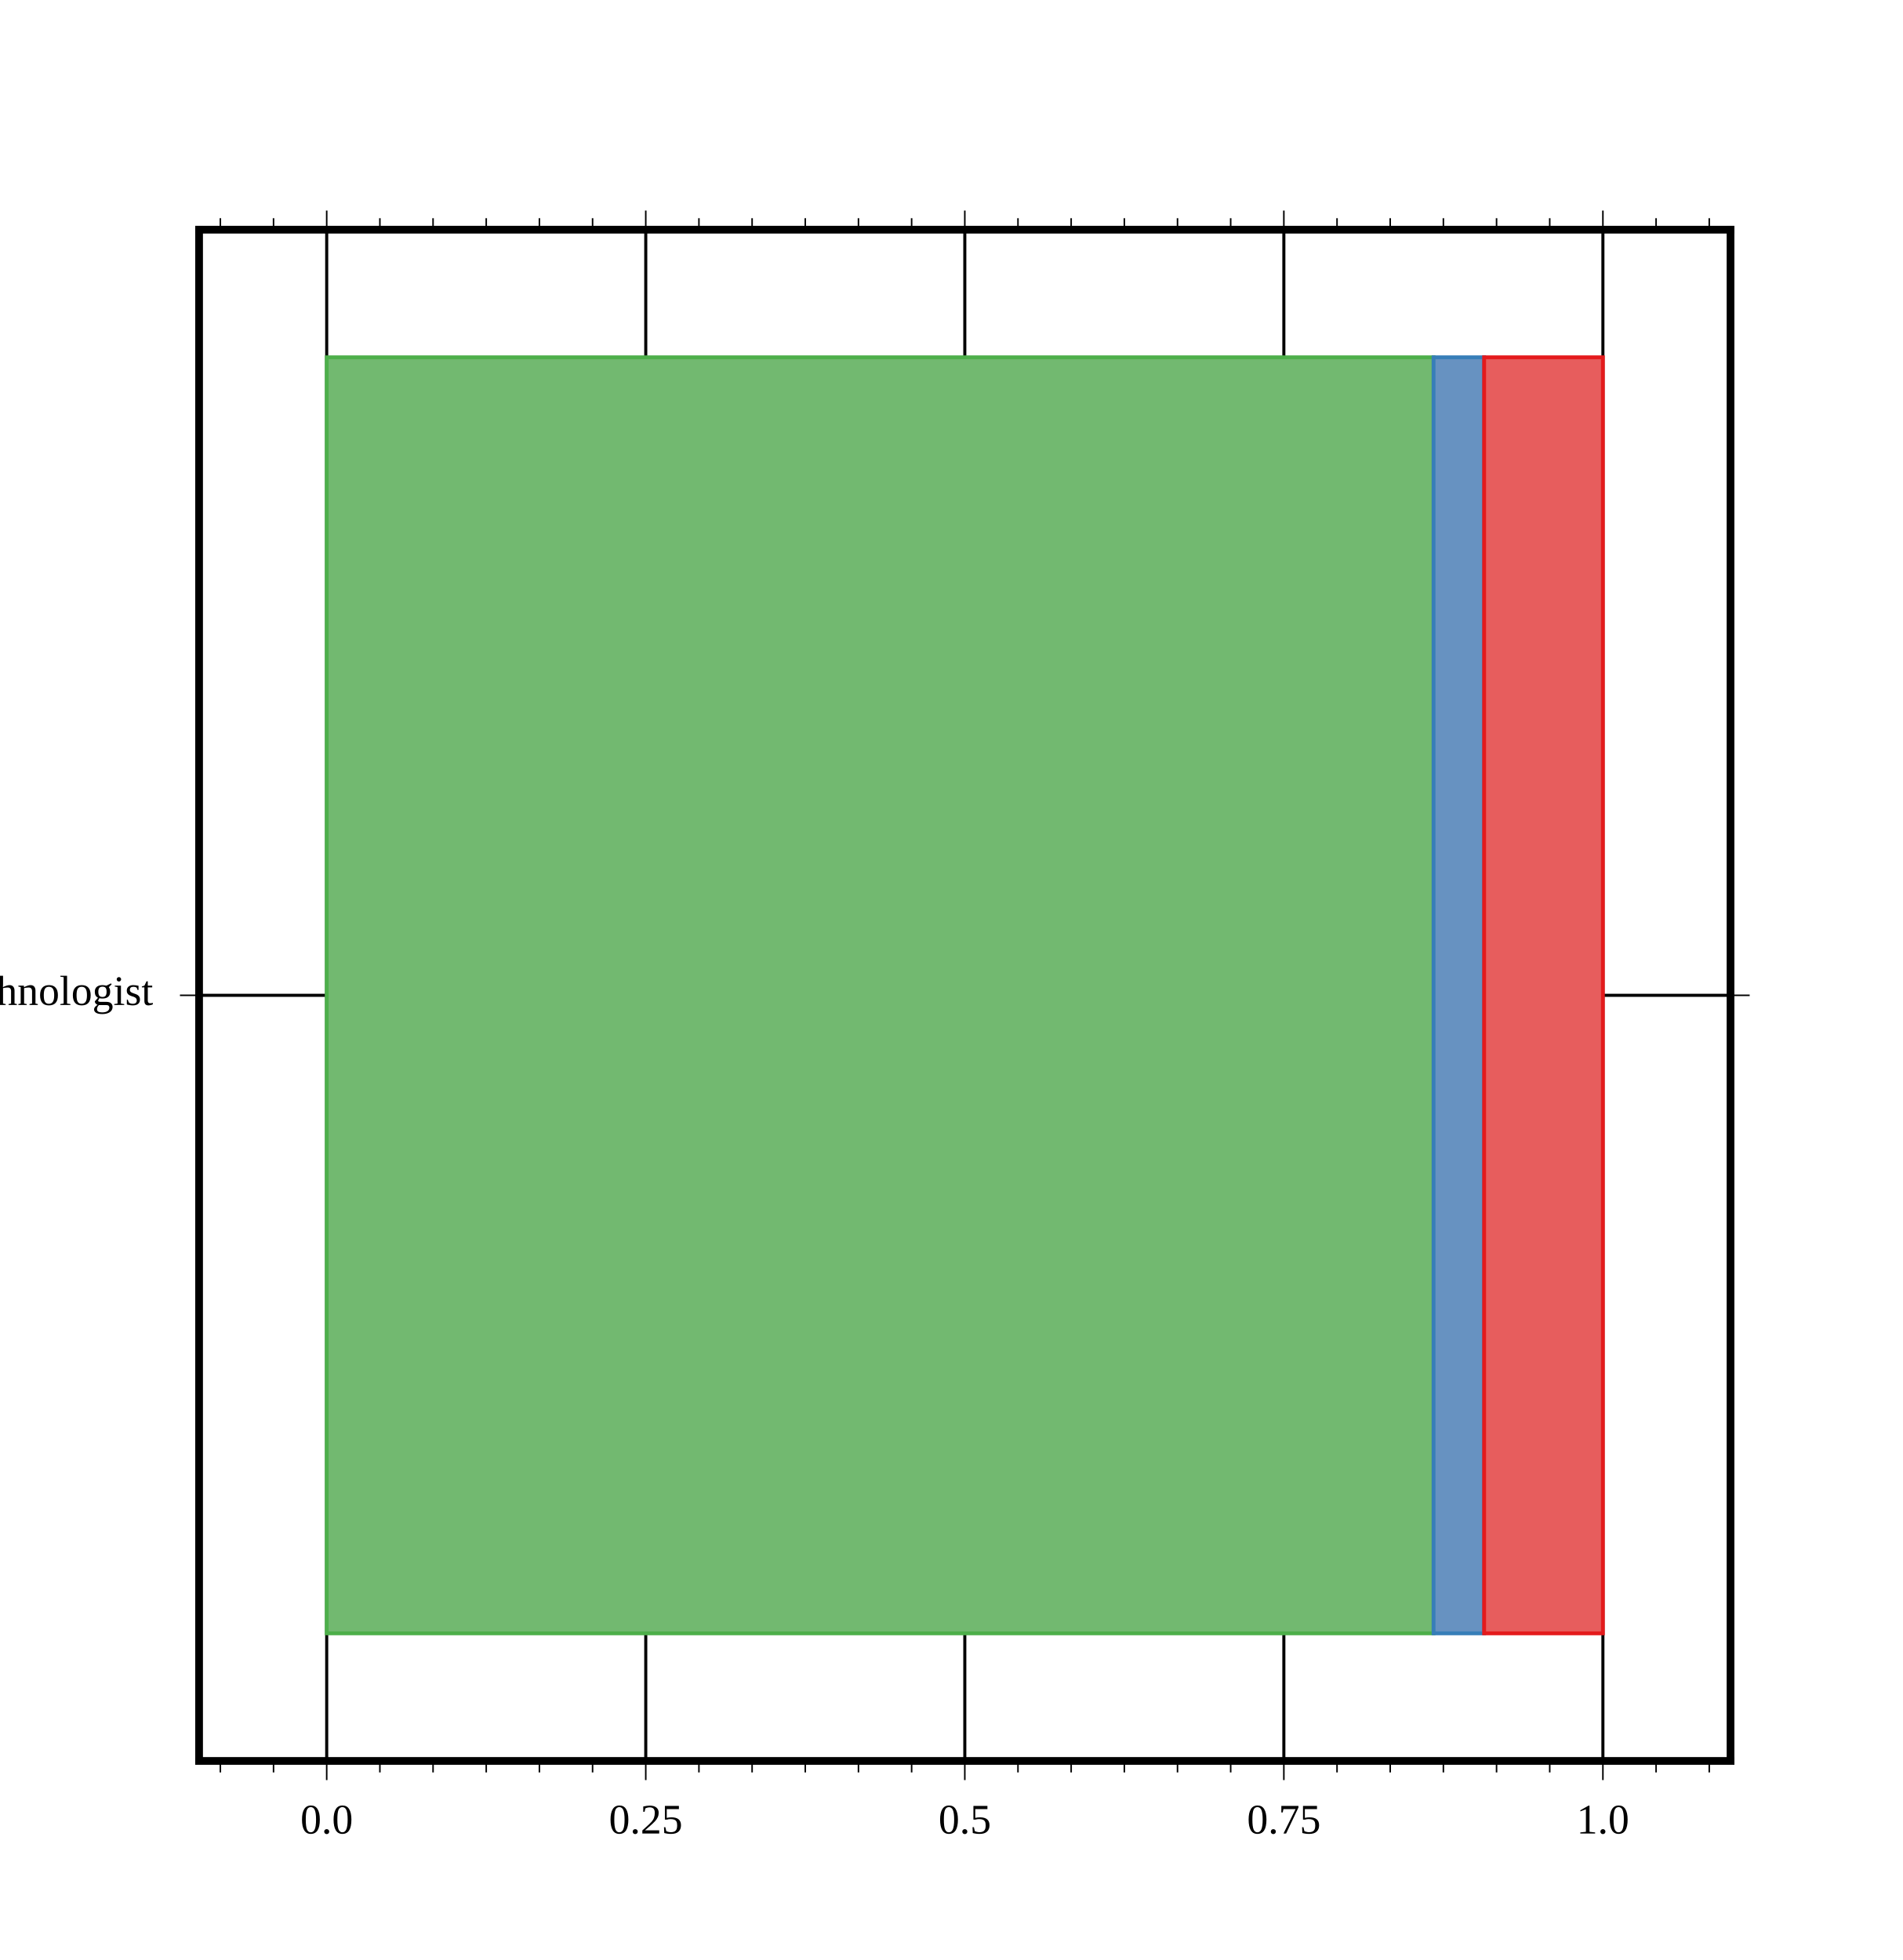
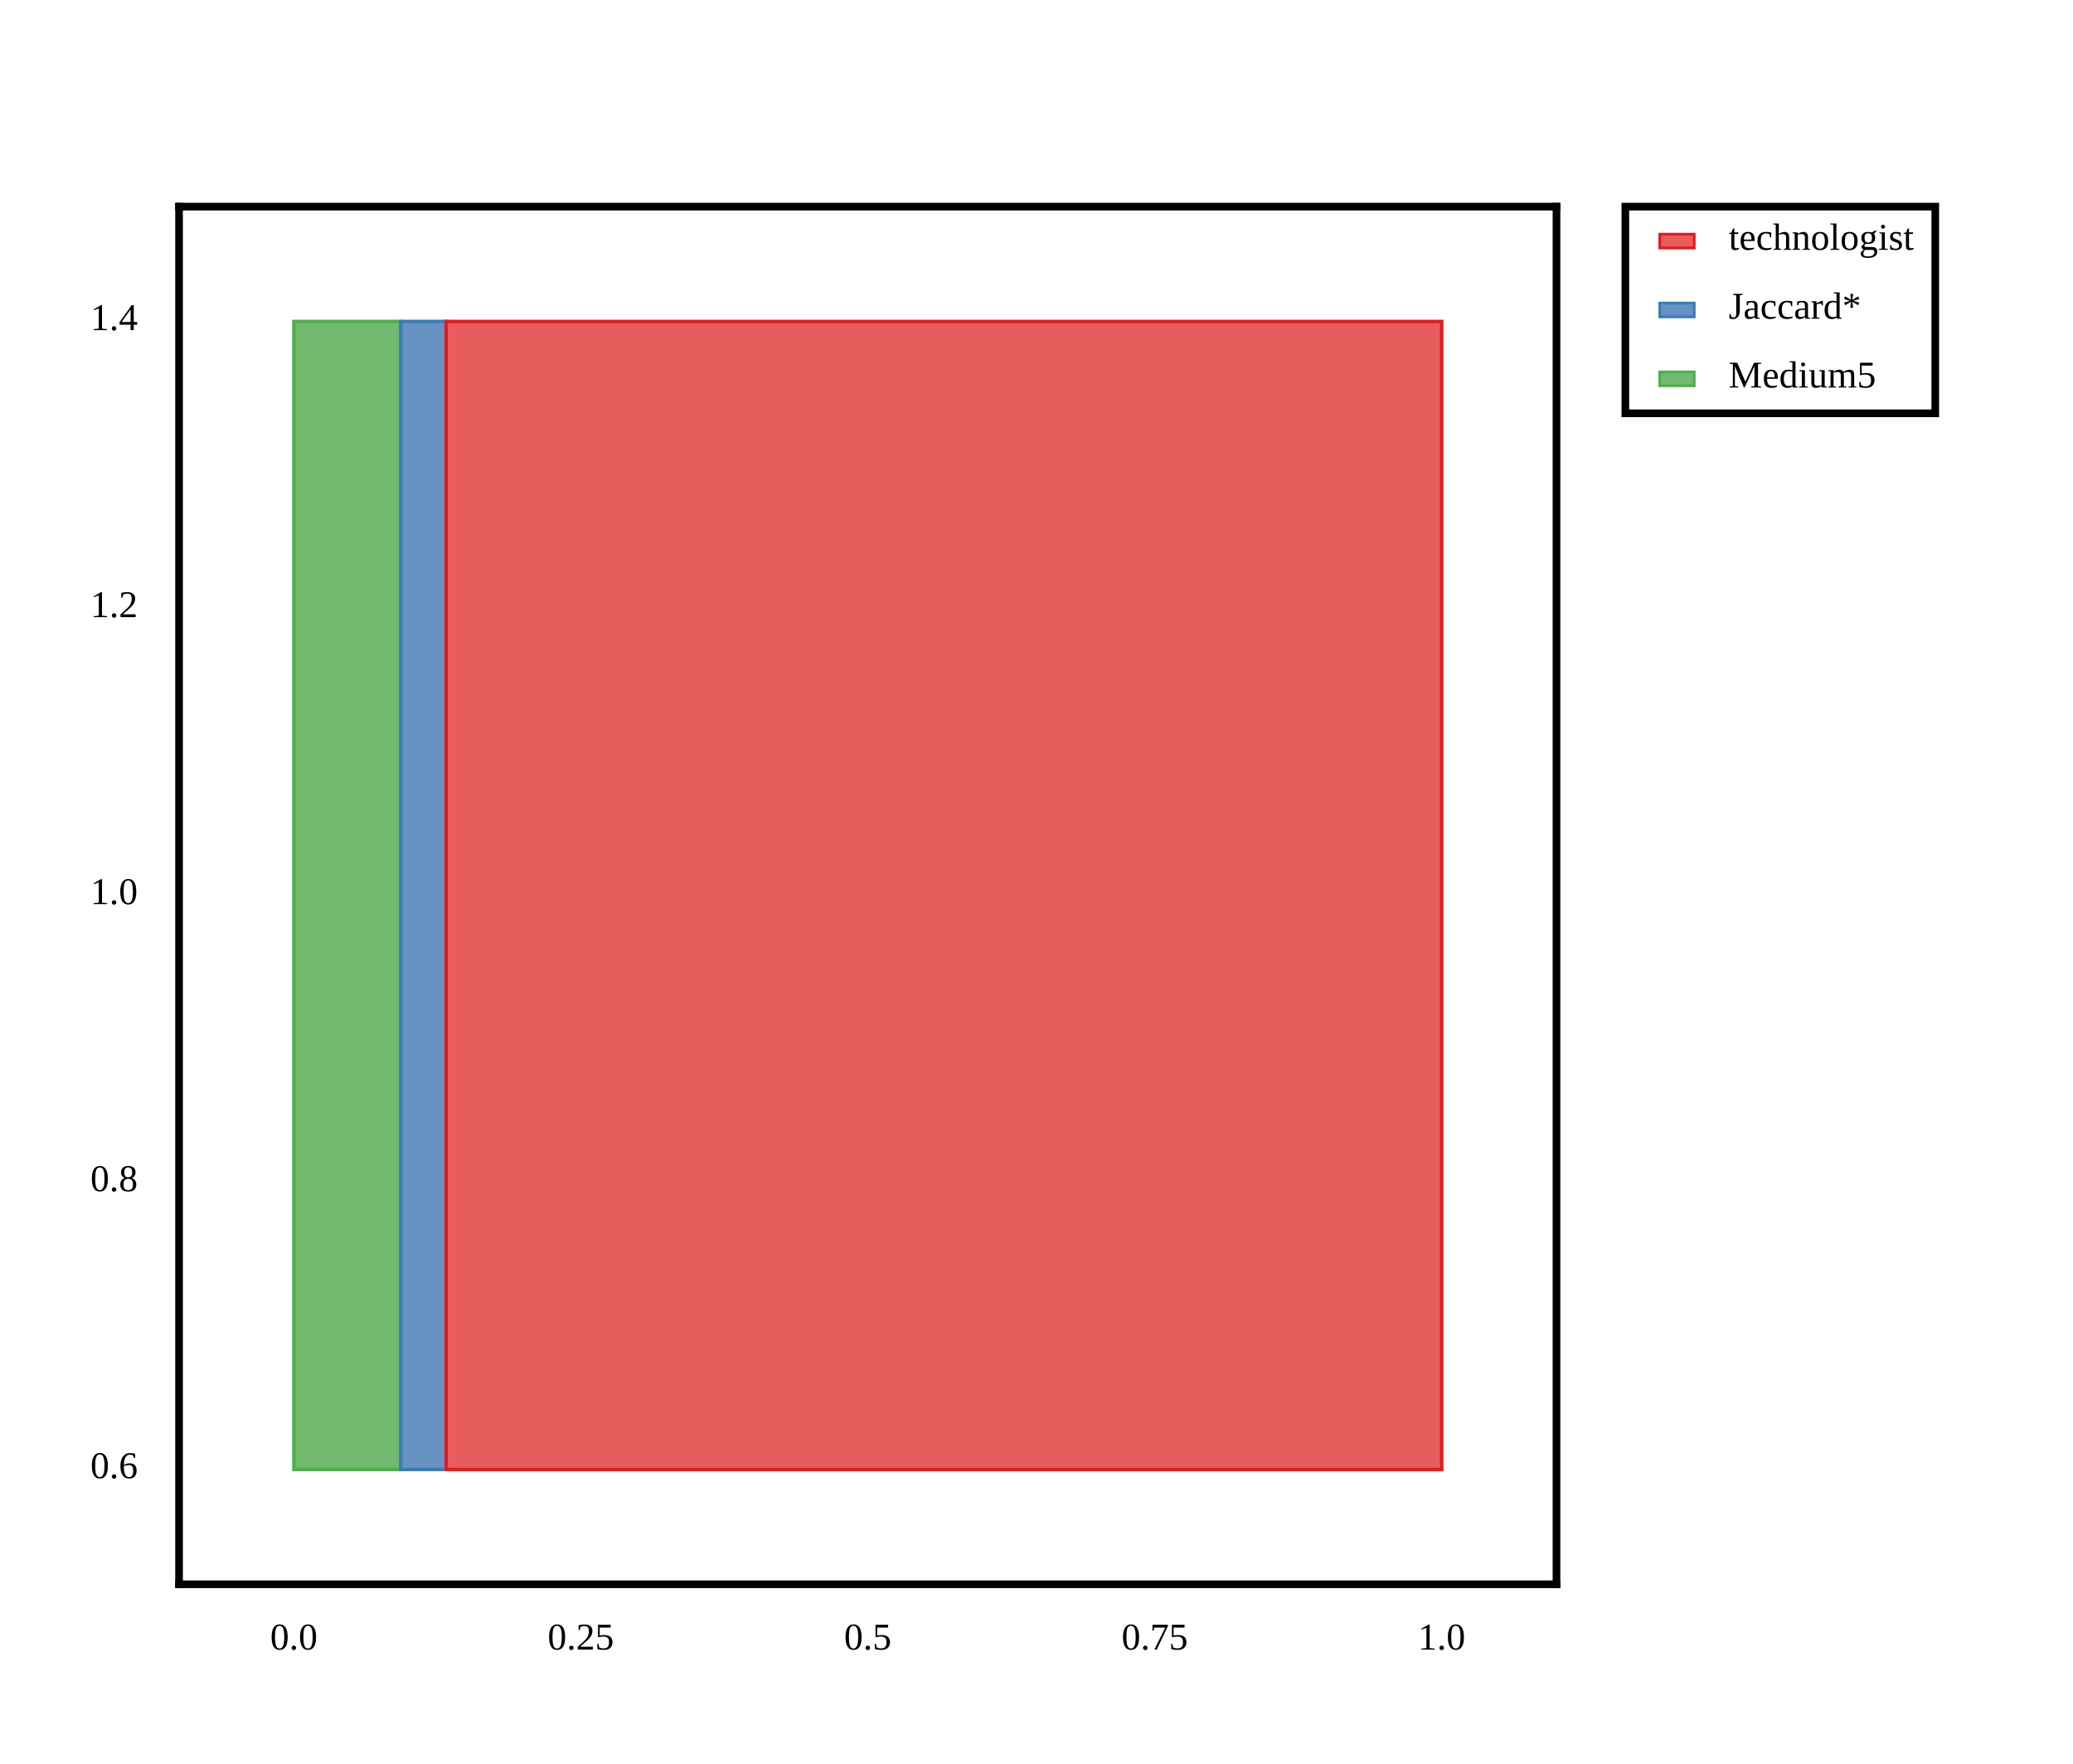
- <svg xmlns="http://www.w3.org/2000/svg" height="512" stroke-opacity="1" viewBox="0.0 0.0 497.0 512.0" font-size="1" width="497" stroke="rgb(0,0,0)" version="1.1">
+ <svg xmlns="http://www.w3.org/2000/svg" height="512" stroke-opacity="1" viewBox="0.0 0.0 602 512.0" font-size="1" width="602" stroke="rgb(0,0,0)" version="1.1">
  <defs />
-   <g stroke-linejoin="miter" stroke-opacity="1.0" fill-opacity="0.0" stroke="rgb(0,0,0)" stroke-width="0.8" fill="rgb(0,0,0)" stroke-linecap="butt" stroke-miterlimit="10.0">
-     <path d="M 52,260 h 400 " />
-   </g>
-   <g stroke-linejoin="miter" stroke-opacity="1.0" fill-opacity="0.0" stroke="rgb(0,0,0)" stroke-width="2.018" fill="rgb(0,0,0)" stroke-linecap="square" stroke-miterlimit="10.0">
+   <g stroke-linejoin="miter" stroke-opacity="1.0" fill-opacity="0.0" stroke="rgb(0,0,0)" stroke-width="2.221" fill="rgb(0,0,0)" stroke-linecap="square" stroke-miterlimit="10.0">
    <path d="M 52,460 v -400 M 452,460 v -400 " />
  </g>
-   <g stroke-linejoin="miter" stroke-opacity="1.0" fill-opacity="0.0" stroke="rgb(0,0,0)" stroke-width="0.4" fill="rgb(0,0,0)" stroke-linecap="butt" stroke-miterlimit="10.0">
-     <path d="M 452,260 h 5 " />
+   <g stroke-linejoin="miter" stroke-opacity="1.0" fill-opacity="1.0" font-size="11.0px" stroke="rgb(0,0,0)" stroke-width="2.221" fill="rgb(0,0,0)" stroke-linecap="butt" stroke-miterlimit="10.0">
+     <text dominant-baseline="middle" transform="matrix(1,0,0,1,40,93.3333)" stroke="none" text-anchor="end">1.4</text>
  </g>
-   <g stroke-linejoin="miter" stroke-opacity="1.0" fill-opacity="0.0" stroke="rgb(0,0,0)" stroke-width="0.4" fill="rgb(0,0,0)" stroke-linecap="butt" stroke-miterlimit="10.0">
-     <path d="M 47,260 h 5 " />
+   <g stroke-linejoin="miter" stroke-opacity="1.0" fill-opacity="1.0" font-size="11.0px" stroke="rgb(0,0,0)" stroke-width="2.221" fill="rgb(0,0,0)" stroke-linecap="butt" stroke-miterlimit="10.0">
+     <text dominant-baseline="middle" transform="matrix(1,0,0,1,40,176.6667)" stroke="none" text-anchor="end">1.2</text>
  </g>
-   <g stroke-linejoin="miter" stroke-opacity="1.0" fill-opacity="1.0" font-size="11.0px" stroke="rgb(0,0,0)" stroke-width="2.018" fill="rgb(0,0,0)" stroke-linecap="butt" stroke-miterlimit="10.0">
-     <text dominant-baseline="middle" transform="matrix(1,0,0,1,40,260)" stroke="none" text-anchor="end">Medium5 technologist</text>
+   <g stroke-linejoin="miter" stroke-opacity="1.0" fill-opacity="1.0" font-size="11.0px" stroke="rgb(0,0,0)" stroke-width="2.221" fill="rgb(0,0,0)" stroke-linecap="butt" stroke-miterlimit="10.0">
+     <text dominant-baseline="middle" transform="matrix(1,0,0,1,40,260)" stroke="none" text-anchor="end">1.0</text>
  </g>
-   <g stroke-linejoin="miter" stroke-opacity="1.0" fill-opacity="0.0" stroke="rgb(0,0,0)" stroke-width="0.8" fill="rgb(0,0,0)" stroke-linecap="butt" stroke-miterlimit="10.0">
-     <path d="M 85.333,460 v -400 M 168.667,460 v -400 M 252,460 v -400 M 335.333,460 v -400 M 418.667,460 v -400 " />
+   <g stroke-linejoin="miter" stroke-opacity="1.0" fill-opacity="1.0" font-size="11.0px" stroke="rgb(0,0,0)" stroke-width="2.221" fill="rgb(0,0,0)" stroke-linecap="butt" stroke-miterlimit="10.0">
+     <text dominant-baseline="middle" transform="matrix(1,0,0,1,40,343.3333)" stroke="none" text-anchor="end">0.8</text>
  </g>
-   <g stroke-linejoin="miter" stroke-opacity="1.0" fill-opacity="0.0" stroke="rgb(0,0,0)" stroke-width="2.018" fill="rgb(0,0,0)" stroke-linecap="square" stroke-miterlimit="10.0">
+   <g stroke-linejoin="miter" stroke-opacity="1.0" fill-opacity="1.0" font-size="11.0px" stroke="rgb(0,0,0)" stroke-width="2.221" fill="rgb(0,0,0)" stroke-linecap="butt" stroke-miterlimit="10.0">
+     <text dominant-baseline="middle" transform="matrix(1,0,0,1,40,426.6667)" stroke="none" text-anchor="end">0.6</text>
+   </g>
+   <g stroke-linejoin="miter" stroke-opacity="1.0" fill-opacity="0.0" stroke="rgb(0,0,0)" stroke-width="2.221" fill="rgb(0,0,0)" stroke-linecap="square" stroke-miterlimit="10.0">
    <path d="M 52,460 h 400 M 52,60 h 400 " />
  </g>
-   <g stroke-linejoin="miter" stroke-opacity="1.0" fill-opacity="0.0" stroke="rgb(0,0,0)" stroke-width="0.4" fill="rgb(0,0,0)" stroke-linecap="butt" stroke-miterlimit="10.0">
-     <path d="M 57.556,60 v -3 M 71.444,60 v -3 M 99.222,60 v -3 M 113.111,60 v -3 M 127,60 v -3 M 140.889,60 v -3 M 154.778,60 v -3 M 182.556,60 v -3 M 196.444,60 v -3 M 210.333,60 v -3 M 224.222,60 v -3 M 238.111,60 v -3 M 265.889,60 v -3 M 279.778,60 v -3 M 293.667,60 v -3 M 307.556,60 v -3 M 321.444,60 v -3 M 349.222,60 v -3 M 363.111,60 v -3 M 377,60 v -3 M 390.889,60 v -3 M 404.778,60 v -3 M 432.556,60 v -3 M 446.444,60 v -3 " />
-   </g>
-   <g stroke-linejoin="miter" stroke-opacity="1.0" fill-opacity="0.0" stroke="rgb(0,0,0)" stroke-width="0.4" fill="rgb(0,0,0)" stroke-linecap="butt" stroke-miterlimit="10.0">
-     <path d="M 85.333,60 v -5 M 168.667,60 v -5 M 252,60 v -5 M 335.333,60 v -5 M 418.667,60 v -5 " />
-   </g>
-   <g stroke-linejoin="miter" stroke-opacity="1.0" fill-opacity="0.0" stroke="rgb(0,0,0)" stroke-width="0.4" fill="rgb(0,0,0)" stroke-linecap="butt" stroke-miterlimit="10.0">
-     <path d="M 57.556,463 v -3 M 71.444,463 v -3 M 99.222,463 v -3 M 113.111,463 v -3 M 127,463 v -3 M 140.889,463 v -3 M 154.778,463 v -3 M 182.556,463 v -3 M 196.444,463 v -3 M 210.333,463 v -3 M 224.222,463 v -3 M 238.111,463 v -3 M 265.889,463 v -3 M 279.778,463 v -3 M 293.667,463 v -3 M 307.556,463 v -3 M 321.444,463 v -3 M 349.222,463 v -3 M 363.111,463 v -3 M 377,463 v -3 M 390.889,463 v -3 M 404.778,463 v -3 M 432.556,463 v -3 M 446.444,463 v -3 " />
-   </g>
-   <g stroke-linejoin="miter" stroke-opacity="1.0" fill-opacity="0.0" stroke="rgb(0,0,0)" stroke-width="0.4" fill="rgb(0,0,0)" stroke-linecap="butt" stroke-miterlimit="10.0">
-     <path d="M 85.333,465 v -5 M 168.667,465 v -5 M 252,465 v -5 M 335.333,465 v -5 M 418.667,465 v -5 " />
-   </g>
-   <g stroke-linejoin="miter" stroke-opacity="1.0" fill-opacity="1.0" font-size="11.0px" stroke="rgb(0,0,0)" stroke-width="2.018" fill="rgb(0,0,0)" stroke-linecap="butt" stroke-miterlimit="10.0">
+   <g stroke-linejoin="miter" stroke-opacity="1.0" fill-opacity="1.0" font-size="11.0px" stroke="rgb(0,0,0)" stroke-width="2.221" fill="rgb(0,0,0)" stroke-linecap="butt" stroke-miterlimit="10.0">
    <text dominant-baseline="text-before-edge" transform="matrix(1,0,0,1,418.6667,472)" stroke="none" text-anchor="middle">1.0</text>
  </g>
-   <g stroke-linejoin="miter" stroke-opacity="1.0" fill-opacity="1.0" font-size="11.0px" stroke="rgb(0,0,0)" stroke-width="2.018" fill="rgb(0,0,0)" stroke-linecap="butt" stroke-miterlimit="10.0">
+   <g stroke-linejoin="miter" stroke-opacity="1.0" fill-opacity="1.0" font-size="11.0px" stroke="rgb(0,0,0)" stroke-width="2.221" fill="rgb(0,0,0)" stroke-linecap="butt" stroke-miterlimit="10.0">
    <text dominant-baseline="text-before-edge" transform="matrix(1,0,0,1,335.3333,472)" stroke="none" text-anchor="middle">0.75</text>
  </g>
-   <g stroke-linejoin="miter" stroke-opacity="1.0" fill-opacity="1.0" font-size="11.0px" stroke="rgb(0,0,0)" stroke-width="2.018" fill="rgb(0,0,0)" stroke-linecap="butt" stroke-miterlimit="10.0">
+   <g stroke-linejoin="miter" stroke-opacity="1.0" fill-opacity="1.0" font-size="11.0px" stroke="rgb(0,0,0)" stroke-width="2.221" fill="rgb(0,0,0)" stroke-linecap="butt" stroke-miterlimit="10.0">
    <text dominant-baseline="text-before-edge" transform="matrix(1,0,0,1,252,472)" stroke="none" text-anchor="middle">0.5</text>
  </g>
-   <g stroke-linejoin="miter" stroke-opacity="1.0" fill-opacity="1.0" font-size="11.0px" stroke="rgb(0,0,0)" stroke-width="2.018" fill="rgb(0,0,0)" stroke-linecap="butt" stroke-miterlimit="10.0">
+   <g stroke-linejoin="miter" stroke-opacity="1.0" fill-opacity="1.0" font-size="11.0px" stroke="rgb(0,0,0)" stroke-width="2.221" fill="rgb(0,0,0)" stroke-linecap="butt" stroke-miterlimit="10.0">
    <text dominant-baseline="text-before-edge" transform="matrix(1,0,0,1,168.6667,472)" stroke="none" text-anchor="middle">0.25</text>
  </g>
-   <g stroke-linejoin="miter" stroke-opacity="1.0" fill-opacity="1.0" font-size="11.0px" stroke="rgb(0,0,0)" stroke-width="2.018" fill="rgb(0,0,0)" stroke-linecap="butt" stroke-miterlimit="10.0">
+   <g stroke-linejoin="miter" stroke-opacity="1.0" fill-opacity="1.0" font-size="11.0px" stroke="rgb(0,0,0)" stroke-width="2.221" fill="rgb(0,0,0)" stroke-linecap="butt" stroke-miterlimit="10.0">
    <text dominant-baseline="text-before-edge" transform="matrix(1,0,0,1,85.3333,472)" stroke="none" text-anchor="middle">0.0</text>
  </g>
  <g stroke-linejoin="miter" stroke-opacity="1.0" fill-opacity="1.0" stroke="rgb(77,175,74)" stroke-width="1.0" fill="rgb(114,185,112)" stroke-linecap="butt" stroke-miterlimit="10.0">
    <defs>
      <clipPath id="MediumtechnologistmyClip1">
        <path d="M 452,460 l -0,-400 h -400 l -0,400 Z" />
      </clipPath>
    </defs>
    <g clip-path="url(#MediumtechnologistmyClip1)">
-       <path d="M 85.333,426.667 v -333.333 h 289.101 v 333.333 Z" />
+       <path d="M 85.333,426.667 v -333.333 h 31.025 v 333.333 Z" />
    </g>
  </g>
  <g stroke-linejoin="miter" stroke-opacity="1.0" fill-opacity="1.0" stroke="rgb(55,126,184)" stroke-width="1.0" fill="rgb(103,146,193)" stroke-linecap="butt" stroke-miterlimit="10.0">
    <defs>
      <clipPath id="MediumtechnologistmyClip2">
        <path d="M 452,460 l -0,-400 h -400 l -0,400 Z" />
      </clipPath>
    </defs>
    <g clip-path="url(#MediumtechnologistmyClip2)">
-       <path d="M 374.434,426.667 v -333.333 h 13.208 v 333.333 Z" />
+       <path d="M 116.358,426.667 v -333.333 h 13.208 v 333.333 Z" />
    </g>
  </g>
  <g stroke-linejoin="miter" stroke-opacity="1.0" fill-opacity="1.0" stroke="rgb(228,26,28)" stroke-width="1.0" fill="rgb(231,93,93)" stroke-linecap="butt" stroke-miterlimit="10.0">
    <defs>
      <clipPath id="MediumtechnologistmyClip3">
        <path d="M 452,460 l -0,-400 h -400 l -0,400 Z" />
      </clipPath>
    </defs>
    <g clip-path="url(#MediumtechnologistmyClip3)">
-       <path d="M 387.642,426.667 v -333.333 h 31.025 v 333.333 Z" />
+       <path d="M 129.566,426.667 v -333.333 h 289.101 v 333.333 Z" />
    </g>
  </g>
-   <g stroke-linejoin="miter" stroke-opacity="1.0" fill-opacity="1.0" font-size="11.0px" stroke="rgb(0,0,0)" stroke-width="2.018" fill="rgb(0,0,0)" stroke-linecap="butt" stroke-miterlimit="10.0">
+   <g stroke-linejoin="miter" stroke-opacity="1.0" fill-opacity="1.0" font-size="11.0px" stroke="rgb(0,0,0)" stroke-width="2.221" fill="rgb(0,0,0)" stroke-linecap="butt" stroke-miterlimit="10.0">
    <text dominant-baseline="text-after-edge" transform="matrix(1,0,0,1,252,40)" stroke="none" text-anchor="middle" />
  </g>
+   <g stroke-linejoin="miter" stroke-opacity="1.0" fill-opacity="0.0" stroke="rgb(0,0,0)" stroke-width="2.221" fill="rgb(0,0,0)" stroke-linecap="butt" stroke-miterlimit="10.0">
+     <path d="M 562,120 l -0,-60 h -90 l -0,60 Z" />
+   </g>
+   <g stroke-linejoin="miter" stroke-opacity="1.0" fill-opacity="1.0" font-size="11.0px" stroke="rgb(0,0,0)" stroke-width="2.221" fill="rgb(0,0,0)" stroke-linecap="butt" stroke-miterlimit="10.0">
+     <text dominant-baseline="middle" transform="matrix(1,0,0,1,502,110)" stroke="none" text-anchor="start">Medium5</text>
+   </g>
+   <g stroke-linejoin="miter" stroke-opacity="1.0" fill-opacity="1.0" stroke="rgb(77,175,74)" stroke-width="0.8" fill="rgb(114,185,112)" stroke-linecap="butt" stroke-miterlimit="10.0">
+     <path d="M 482,108 l 10,0 v 4 l -10,0 Z" />
+   </g>
+   <g stroke-linejoin="miter" stroke-opacity="1.0" fill-opacity="1.0" font-size="11.0px" stroke="rgb(0,0,0)" stroke-width="2.221" fill="rgb(0,0,0)" stroke-linecap="butt" stroke-miterlimit="10.0">
+     <text dominant-baseline="middle" transform="matrix(1,0,0,1,502,90)" stroke="none" text-anchor="start">Jaccard*</text>
+   </g>
+   <g stroke-linejoin="miter" stroke-opacity="1.0" fill-opacity="1.0" stroke="rgb(55,126,184)" stroke-width="0.8" fill="rgb(103,146,193)" stroke-linecap="butt" stroke-miterlimit="10.0">
+     <path d="M 482,88 l 10,0 v 4 l -10,0 Z" />
+   </g>
+   <g stroke-linejoin="miter" stroke-opacity="1.0" fill-opacity="1.0" font-size="11.0px" stroke="rgb(0,0,0)" stroke-width="2.221" fill="rgb(0,0,0)" stroke-linecap="butt" stroke-miterlimit="10.0">
+     <text dominant-baseline="middle" transform="matrix(1,0,0,1,502,70)" stroke="none" text-anchor="start">technologist</text>
+   </g>
+   <g stroke-linejoin="miter" stroke-opacity="1.0" fill-opacity="1.0" stroke="rgb(228,26,28)" stroke-width="0.8" fill="rgb(231,93,93)" stroke-linecap="butt" stroke-miterlimit="10.0">
+     <path d="M 482,68 l 10,0 v 4 l -10,0 Z" />
+   </g>
</svg>
